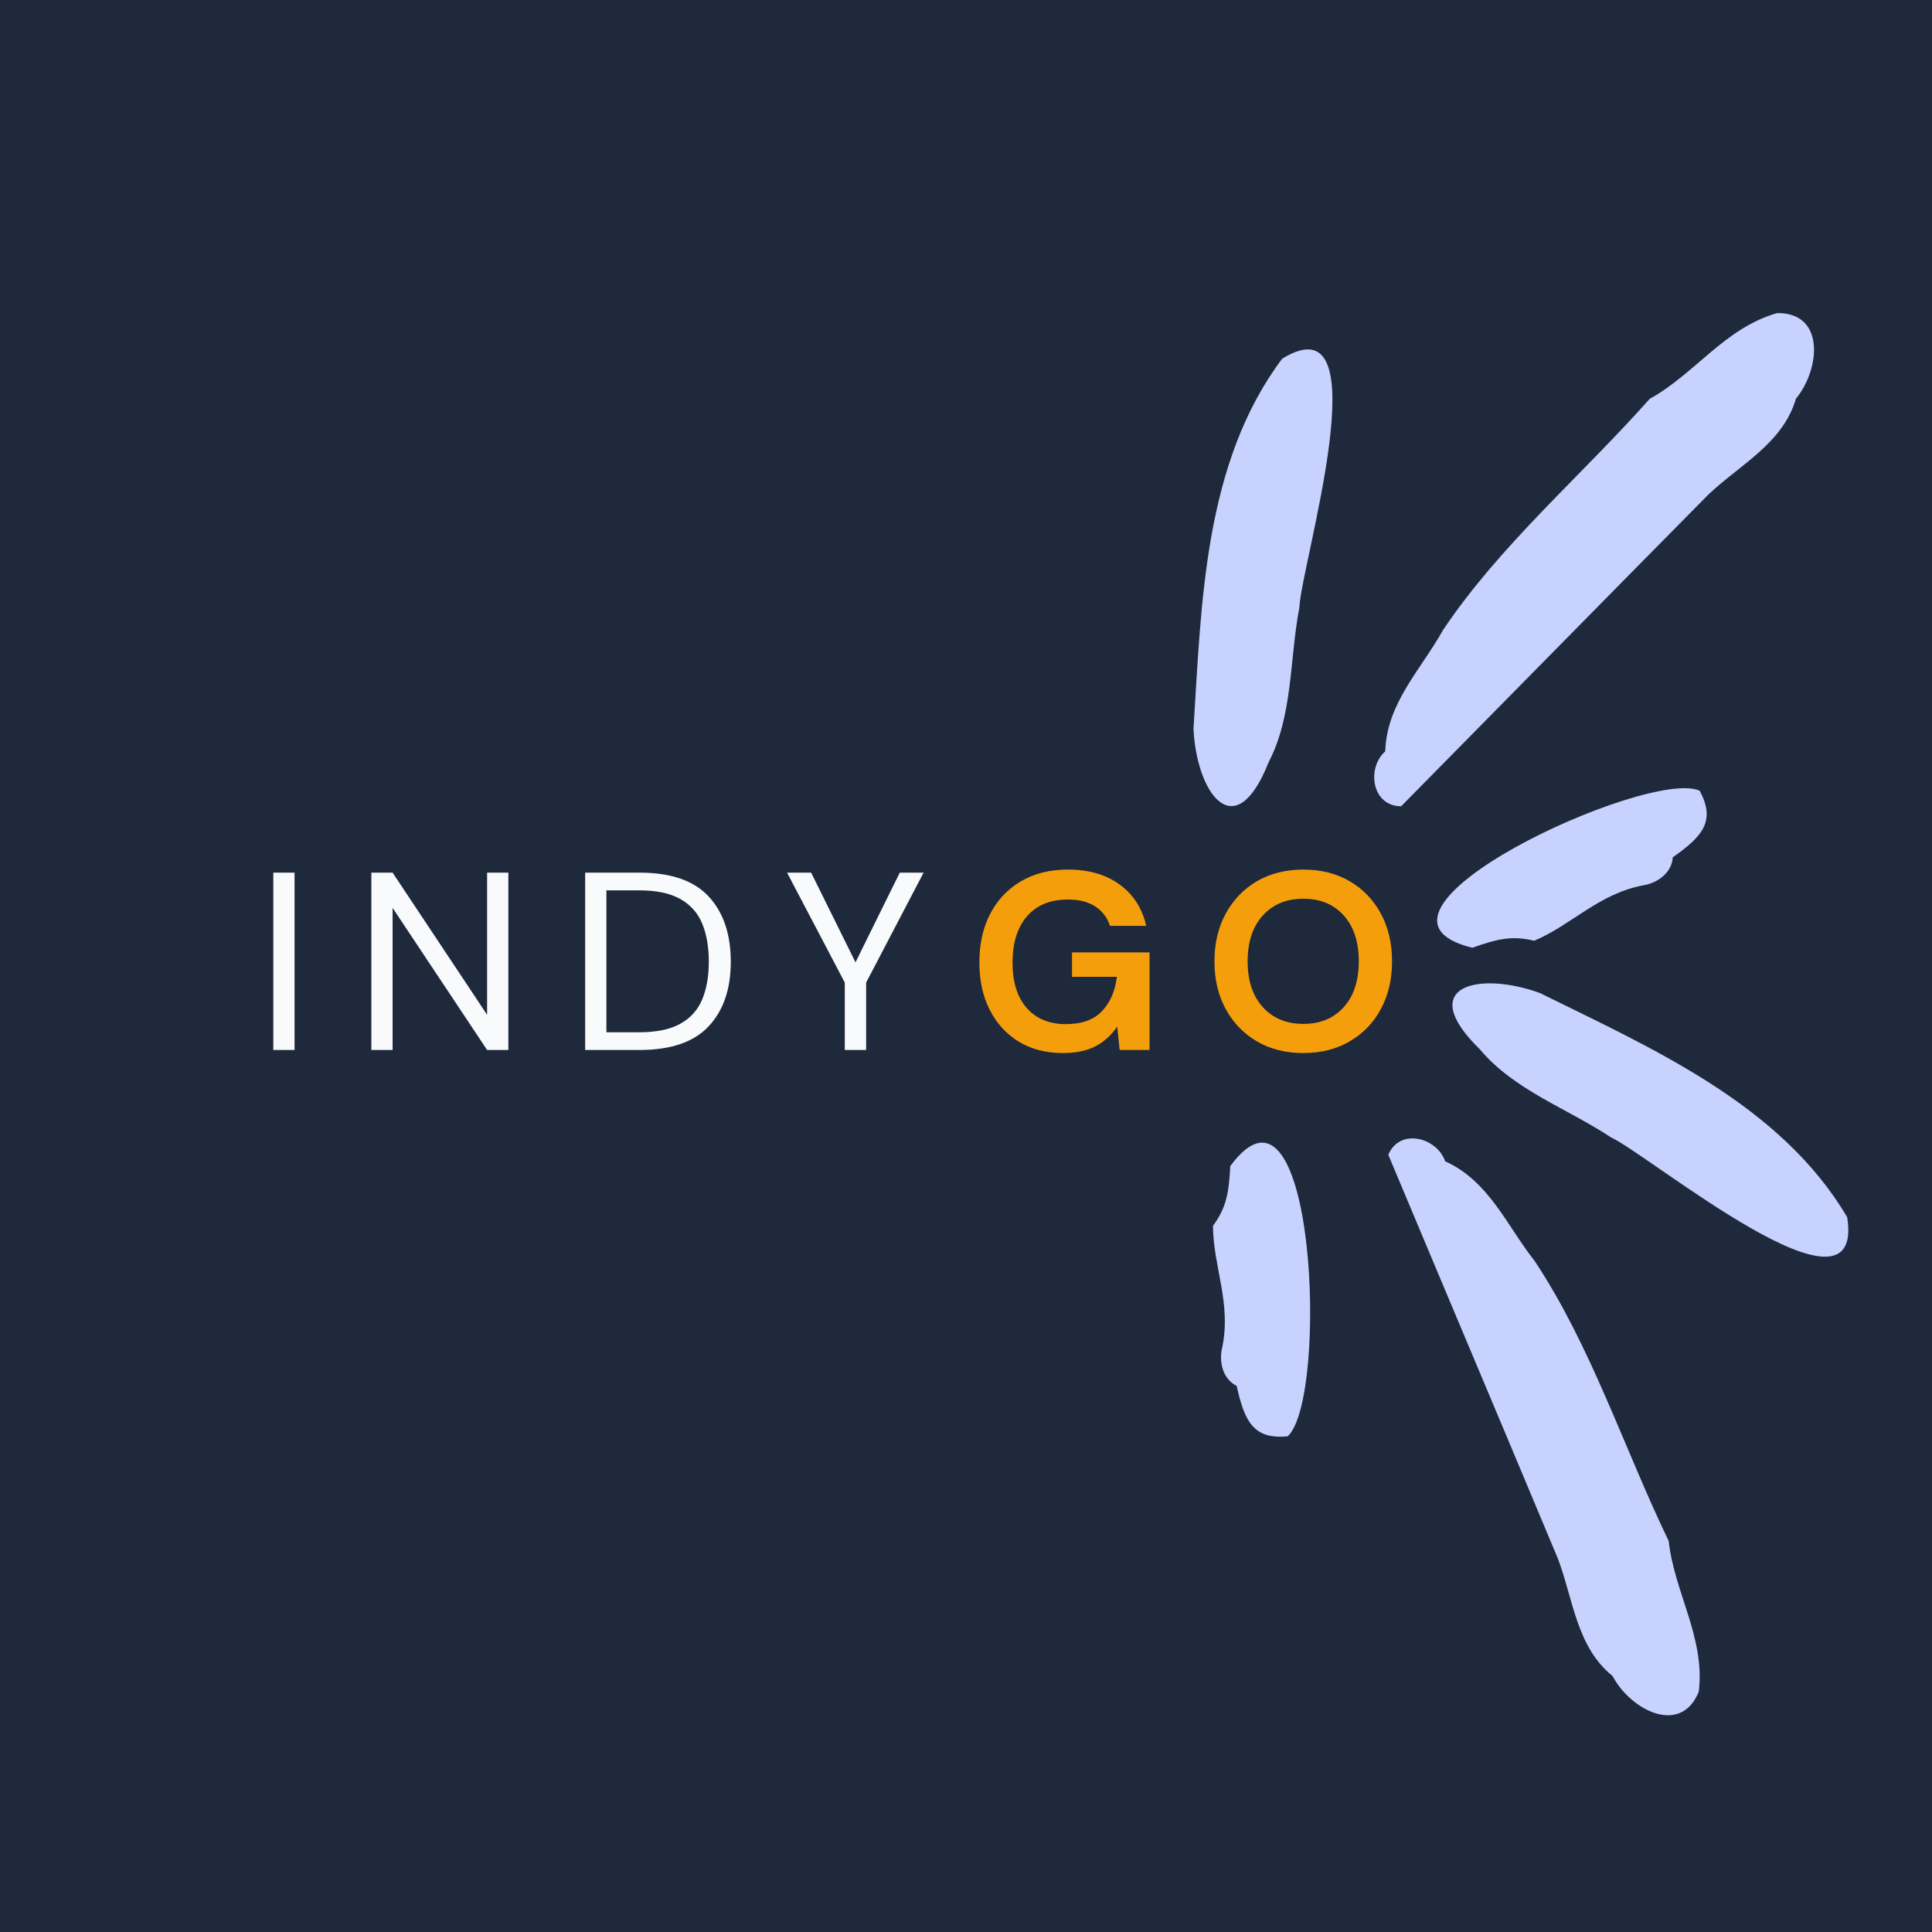
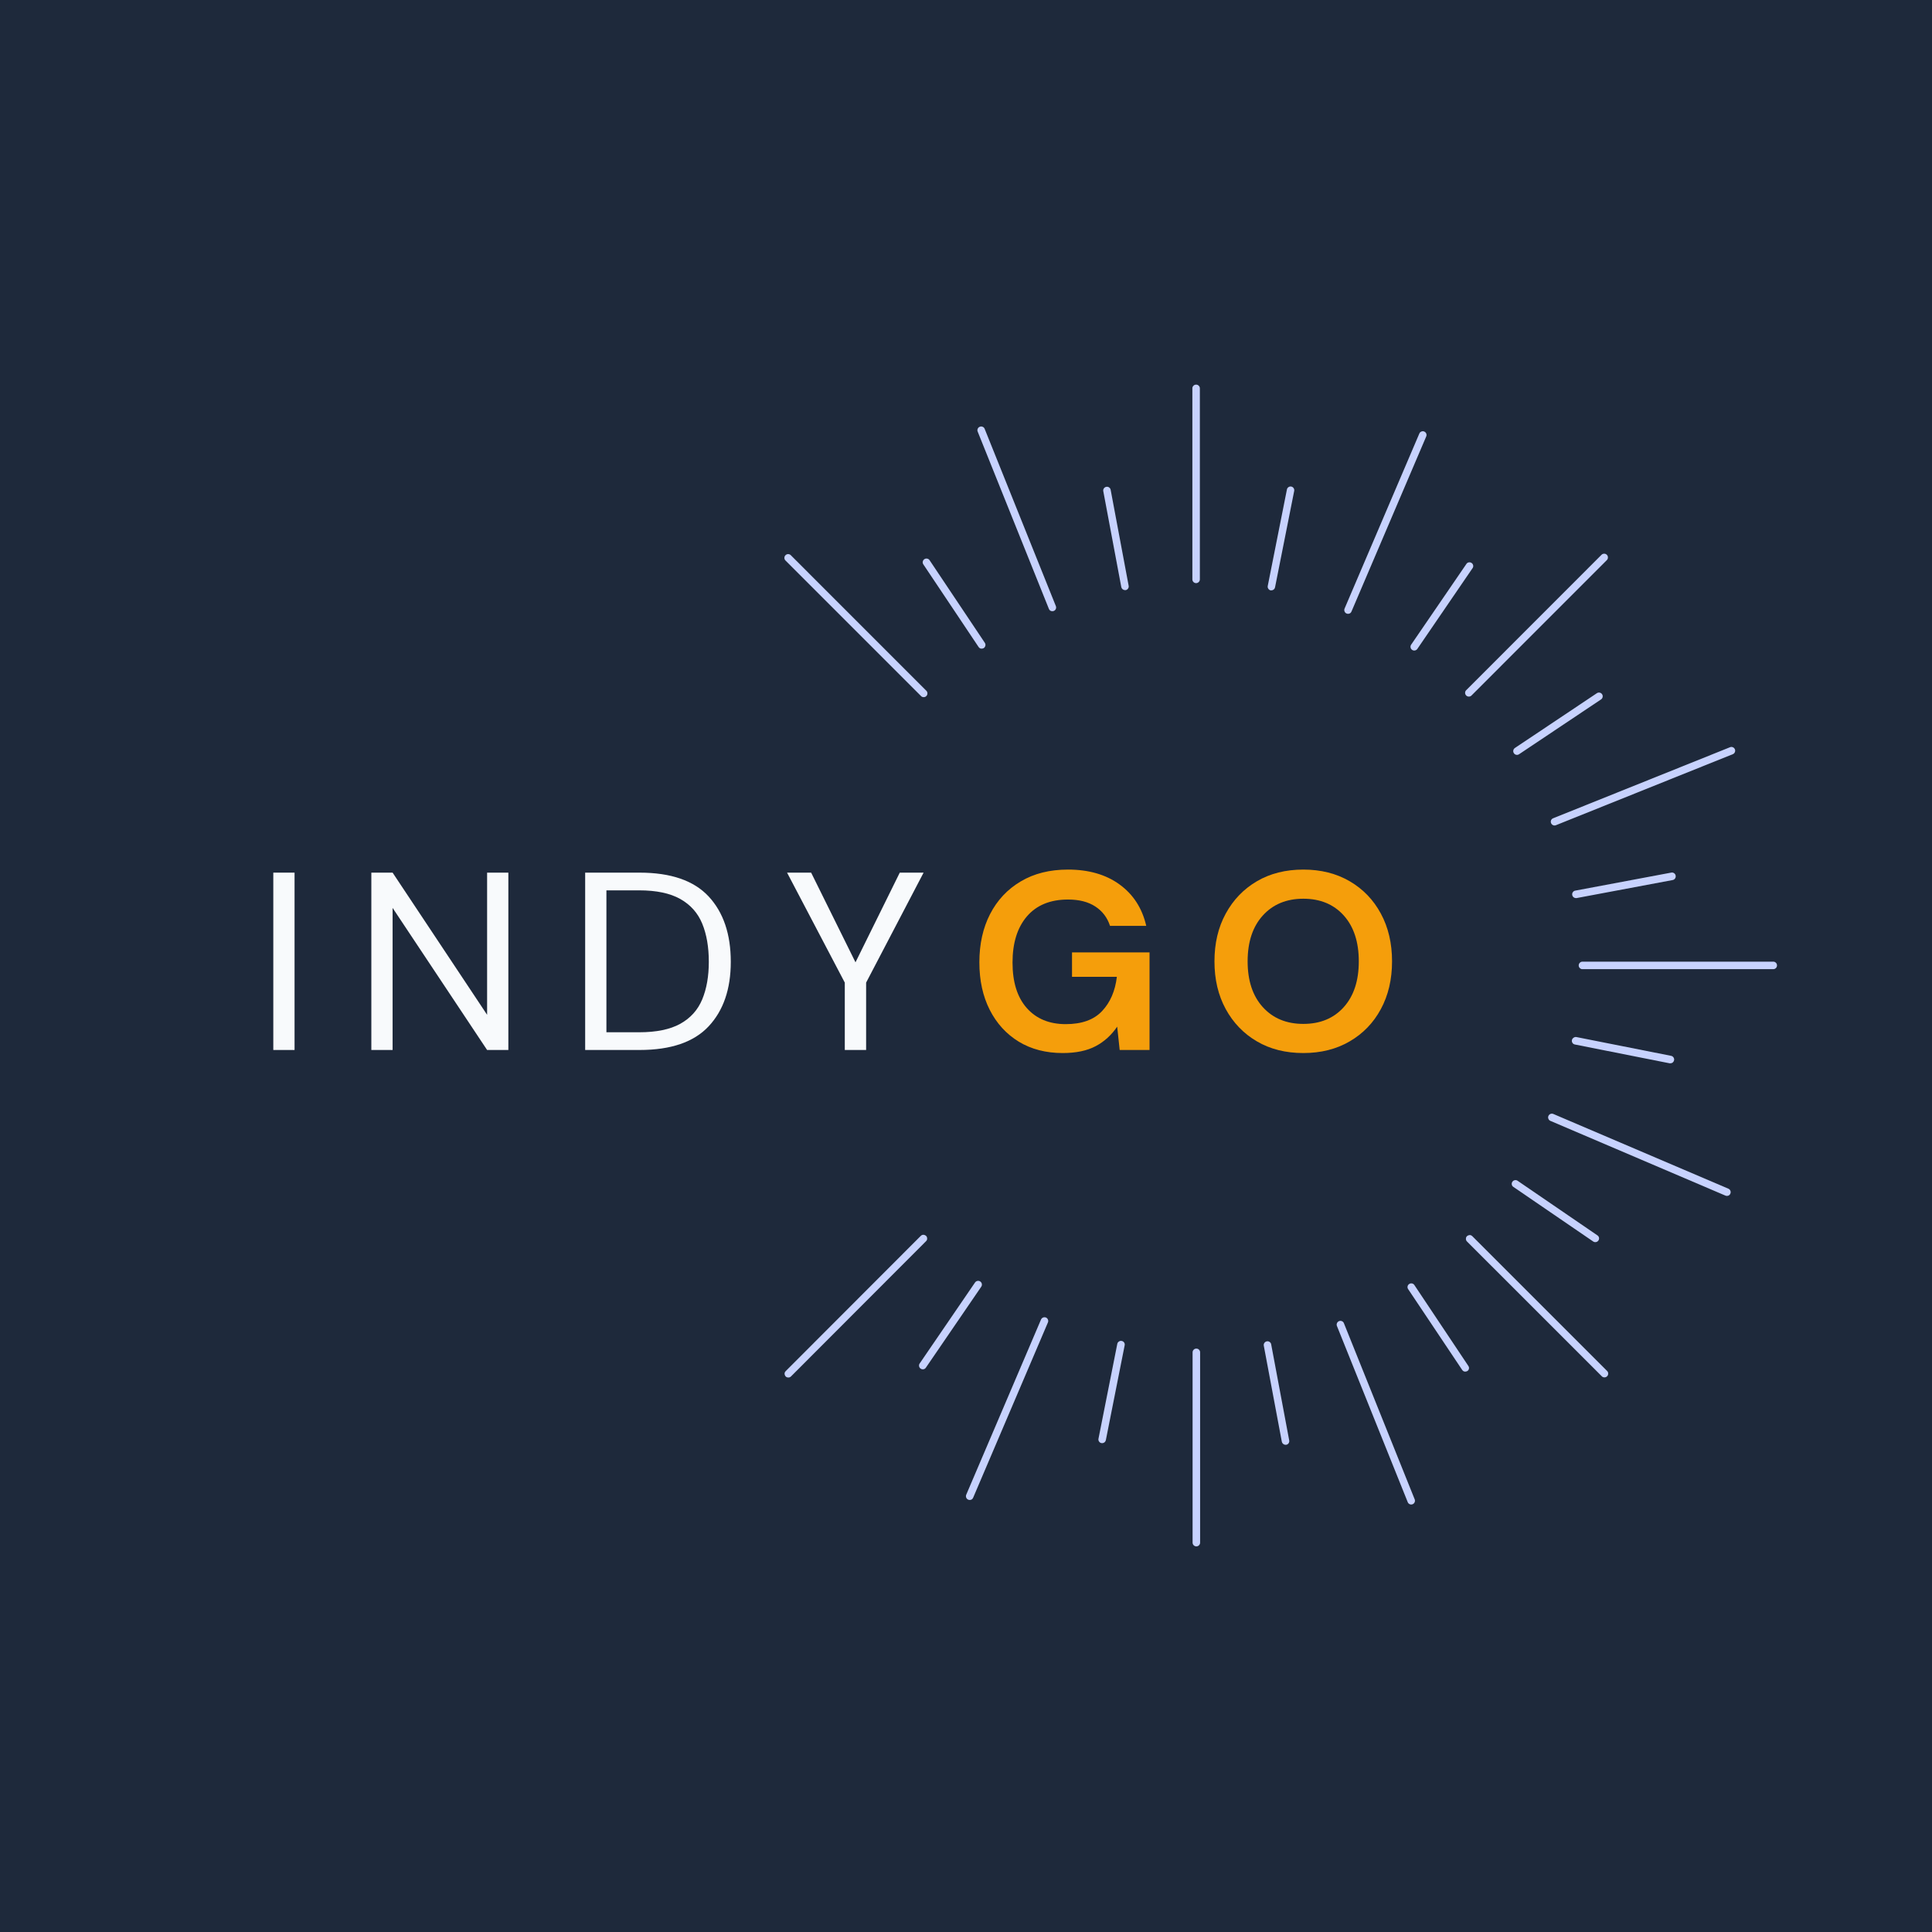
<svg xmlns="http://www.w3.org/2000/svg" width="500" zoomAndPan="magnify" viewBox="0 0 375 375" height="500" preserveAspectRatio="xMidYMid meet" version="1.0">
  <defs>
    <g />
-     <clipPath id="c6bc5e9b05">
-       <path d="M 288.578 180.371 L 349 180.371 L 349 200.605 L 288.578 200.605 Z M 288.578 180.371 " clip-rule="nonzero" />
+     <clipPath id="3ac878658d">
+       <path d="M 231 261 L 233 261 L 233 300.258 L 231 300.258 Z M 231 261 " clip-rule="nonzero" />
    </clipPath>
-     <clipPath id="93d40cb945">
-       <path d="M 266 60 L 353 60 L 353 157 L 266 157 Z M 266 60 " clip-rule="nonzero" />
+     <clipPath id="e0bae20af6">
+       <path d="M 231 74.508 L 233 74.508 L 233 114 L 231 114 Z M 231 74.508 " clip-rule="nonzero" />
    </clipPath>
-     <clipPath id="a35132e297">
-       <path d="M 239.52 45.426 L 354.762 60.711 L 337.5 190.824 L 222.262 175.535 Z M 239.52 45.426 " clip-rule="nonzero" />
+     <clipPath id="84aed8deab">
+       <path d="M 306 186 L 344.941 186 L 344.941 189 L 306 189 Z M 306 186 " clip-rule="nonzero" />
    </clipPath>
-     <clipPath id="8251bbf2e5">
-       <path d="M 239.52 45.426 L 354.762 60.711 L 337.5 190.824 L 222.262 175.535 Z M 239.52 45.426 " clip-rule="nonzero" />
+     <clipPath id="ae5dbdb469">
+       <path d="M 152.191 239 L 180 239 L 180 268 L 152.191 268 Z M 152.191 239 " clip-rule="nonzero" />
    </clipPath>
-     <clipPath id="d2058e13e2">
-       <path d="M 231 67 L 259 67 L 259 157 L 231 157 Z M 231 67 " clip-rule="nonzero" />
-     </clipPath>
-     <clipPath id="a28484fbbd">
-       <path d="M 239.52 45.426 L 354.762 60.711 L 337.5 190.824 L 222.262 175.535 Z M 239.52 45.426 " clip-rule="nonzero" />
-     </clipPath>
-     <clipPath id="7441603824">
-       <path d="M 239.52 45.426 L 354.762 60.711 L 337.5 190.824 L 222.262 175.535 Z M 239.52 45.426 " clip-rule="nonzero" />
-     </clipPath>
-     <clipPath id="09b2470658">
-       <path d="M 278 152 L 332 152 L 332 184 L 278 184 Z M 278 152 " clip-rule="nonzero" />
-     </clipPath>
-     <clipPath id="23c2dc4e7a">
-       <path d="M 239.52 45.426 L 354.762 60.711 L 337.5 190.824 L 222.262 175.535 Z M 239.52 45.426 " clip-rule="nonzero" />
-     </clipPath>
-     <clipPath id="549c3fc9ae">
-       <path d="M 239.52 45.426 L 354.762 60.711 L 337.5 190.824 L 222.262 175.535 Z M 239.52 45.426 " clip-rule="nonzero" />
-     </clipPath>
-     <clipPath id="6cd4b51440">
-       <path d="M 269 220 L 330 220 L 330 333 L 269 333 Z M 269 220 " clip-rule="nonzero" />
-     </clipPath>
-     <clipPath id="2f5fa81f39">
-       <path d="M 384.469 236.945 L 326.008 337.426 L 212.562 271.422 L 271.023 170.941 Z M 384.469 236.945 " clip-rule="nonzero" />
-     </clipPath>
-     <clipPath id="5179ff53e0">
-       <path d="M 384.469 236.945 L 326.008 337.426 L 212.562 271.422 L 271.023 170.941 Z M 384.469 236.945 " clip-rule="nonzero" />
-     </clipPath>
-     <clipPath id="985cb8bfdc">
-       <path d="M 281 190 L 359 190 L 359 244 L 281 244 Z M 281 190 " clip-rule="nonzero" />
-     </clipPath>
-     <clipPath id="1c48f22f2e">
-       <path d="M 384.469 236.945 L 326.008 337.426 L 212.562 271.422 L 271.023 170.941 Z M 384.469 236.945 " clip-rule="nonzero" />
-     </clipPath>
-     <clipPath id="4a71a4242c">
-       <path d="M 384.469 236.945 L 326.008 337.426 L 212.562 271.422 L 271.023 170.941 Z M 384.469 236.945 " clip-rule="nonzero" />
-     </clipPath>
-     <clipPath id="82a683c3ae">
-       <path d="M 235 221 L 255 221 L 255 279 L 235 279 Z M 235 221 " clip-rule="nonzero" />
-     </clipPath>
-     <clipPath id="14a297783b">
-       <path d="M 384.469 236.945 L 326.008 337.426 L 212.562 271.422 L 271.023 170.941 Z M 384.469 236.945 " clip-rule="nonzero" />
-     </clipPath>
-     <clipPath id="ce5e2c5e17">
-       <path d="M 384.469 236.945 L 326.008 337.426 L 212.562 271.422 L 271.023 170.941 Z M 384.469 236.945 " clip-rule="nonzero" />
+     <clipPath id="6b394309da">
+       <path d="M 152.191 107 L 181 107 L 181 136 L 152.191 136 Z M 152.191 107 " clip-rule="nonzero" />
    </clipPath>
  </defs>
  <rect x="-37.5" width="450" fill="#ffffff" y="-37.5" height="450" fill-opacity="1" />
  <rect x="-37.5" width="450" fill="#ffffff" y="-37.5" height="450" fill-opacity="1" />
  <rect x="-37.5" width="450" fill="#1e293b" y="-37.5" height="450" fill-opacity="1" />
  <g fill="#f8fafc" fill-opacity="1">
    <g transform="translate(49.40662, 203.8005)">
      <g>
        <path d="M 3.641 0 L 3.641 -34.422 L 7.766 -34.422 L 7.766 0 Z M 3.641 0 " />
      </g>
    </g>
  </g>
  <g fill="#f8fafc" fill-opacity="1">
    <g transform="translate(68.43711, 203.8005)">
      <g>
        <path d="M 3.641 0 L 3.641 -34.422 L 7.766 -34.422 L 26.109 -6.828 L 26.109 -34.422 L 30.234 -34.422 L 30.234 0 L 26.109 0 L 7.766 -27.578 L 7.766 0 Z M 3.641 0 " />
      </g>
    </g>
  </g>
  <g fill="#f8fafc" fill-opacity="1">
    <g transform="translate(109.9391, 203.8005)">
      <g>
        <path d="M 3.641 0 L 3.641 -34.422 L 14.203 -34.422 C 20.273 -34.422 24.742 -32.879 27.609 -29.797 C 30.473 -26.711 31.906 -22.484 31.906 -17.109 C 31.906 -11.828 30.473 -7.656 27.609 -4.594 C 24.742 -1.531 20.273 0 14.203 0 Z M 7.766 -3.438 L 14.109 -3.438 C 17.453 -3.438 20.113 -3.984 22.094 -5.078 C 24.082 -6.18 25.504 -7.758 26.359 -9.812 C 27.211 -11.863 27.641 -14.297 27.641 -17.109 C 27.641 -19.992 27.211 -22.469 26.359 -24.531 C 25.504 -26.602 24.082 -28.195 22.094 -29.312 C 20.113 -30.426 17.453 -30.984 14.109 -30.984 L 7.766 -30.984 Z M 7.766 -3.438 " />
      </g>
    </g>
  </g>
  <g fill="#f8fafc" fill-opacity="1">
    <g transform="translate(151.7854, 203.8005)">
      <g>
        <path d="M 12.188 0 L 12.188 -13.078 L 0.984 -34.422 L 5.656 -34.422 L 14.266 -17.016 L 22.859 -34.422 L 27.484 -34.422 L 16.328 -13.078 L 16.328 0 Z M 12.188 0 " />
      </g>
    </g>
  </g>
  <g fill="#f59e0b" fill-opacity="1">
    <g transform="translate(187.8754, 203.8005)">
      <g>
        <path d="M 18.391 0.594 C 15.141 0.594 12.301 -0.141 9.875 -1.609 C 7.457 -3.086 5.578 -5.145 4.234 -7.781 C 2.891 -10.426 2.219 -13.504 2.219 -17.016 C 2.219 -20.555 2.91 -23.676 4.297 -26.375 C 5.691 -29.082 7.676 -31.195 10.25 -32.719 C 12.82 -34.25 15.879 -35.016 19.422 -35.016 C 23.453 -35.016 26.797 -34.047 29.453 -32.109 C 32.109 -30.172 33.828 -27.5 34.609 -24.094 L 27.578 -24.094 C 27.055 -25.695 26.109 -26.945 24.734 -27.844 C 23.359 -28.75 21.586 -29.203 19.422 -29.203 C 15.984 -29.203 13.328 -28.113 11.453 -25.938 C 9.586 -23.758 8.656 -20.77 8.656 -16.969 C 8.656 -13.164 9.578 -10.223 11.422 -8.141 C 13.273 -6.055 15.797 -5.016 18.984 -5.016 C 22.098 -5.016 24.445 -5.859 26.031 -7.547 C 27.625 -9.234 28.582 -11.453 28.906 -14.203 L 20.203 -14.203 L 20.203 -18.938 L 35.25 -18.938 L 35.25 0 L 29.453 0 L 28.969 -4.531 C 27.852 -2.883 26.457 -1.617 24.781 -0.734 C 23.113 0.148 20.984 0.594 18.391 0.594 Z M 18.391 0.594 " />
      </g>
    </g>
  </g>
  <g fill="#f59e0b" fill-opacity="1">
    <g transform="translate(233.5078, 203.8005)">
      <g>
        <path d="M 19.469 0.594 C 16.031 0.594 13.023 -0.16 10.453 -1.672 C 7.879 -3.18 5.863 -5.27 4.406 -7.938 C 2.945 -10.613 2.219 -13.703 2.219 -17.203 C 2.219 -20.711 2.945 -23.801 4.406 -26.469 C 5.863 -29.145 7.879 -31.238 10.453 -32.75 C 13.023 -34.258 16.031 -35.016 19.469 -35.016 C 22.883 -35.016 25.883 -34.258 28.469 -32.75 C 31.062 -31.238 33.078 -29.145 34.516 -26.469 C 35.961 -23.801 36.688 -20.711 36.688 -17.203 C 36.688 -13.703 35.961 -10.613 34.516 -7.938 C 33.078 -5.27 31.062 -3.18 28.469 -1.672 C 25.883 -0.16 22.883 0.594 19.469 0.594 Z M 19.469 -5.062 C 22.75 -5.062 25.363 -6.145 27.312 -8.312 C 29.258 -10.477 30.234 -13.441 30.234 -17.203 C 30.234 -20.973 29.258 -23.941 27.312 -26.109 C 25.363 -28.273 22.75 -29.359 19.469 -29.359 C 16.195 -29.359 13.578 -28.273 11.609 -26.109 C 9.641 -23.941 8.656 -20.973 8.656 -17.203 C 8.656 -13.441 9.641 -10.477 11.609 -8.312 C 13.578 -6.145 16.195 -5.062 19.469 -5.062 Z M 19.469 -5.062 " />
      </g>
    </g>
  </g>
-   <g clip-path="url(#c6bc5e9b05)">
-     <path fill="#1e293b" d="M 288.578 180.371 L 348.344 180.371 L 348.344 201.465 L 288.578 201.465 Z M 288.578 180.371 " fill-opacity="1" fill-rule="nonzero" />
+   <g clip-path="url(#3ac878658d)">
+     <path fill="#c7d2fe" d="M 232.211 261.762 C 232.008 261.762 231.836 261.832 231.695 261.973 C 231.551 262.117 231.48 262.289 231.48 262.488 L 231.48 299.422 C 231.484 299.625 231.555 299.793 231.695 299.938 C 231.84 300.078 232.012 300.152 232.211 300.152 C 232.414 300.152 232.582 300.078 232.727 299.938 C 232.867 299.793 232.941 299.625 232.941 299.422 L 232.941 262.488 C 232.941 262.289 232.871 262.117 232.727 261.973 C 232.586 261.832 232.414 261.762 232.211 261.762 Z M 232.211 261.762 " fill-opacity="1" fill-rule="nonzero" />
  </g>
-   <g clip-path="url(#93d40cb945)">
-     <g clip-path="url(#a35132e297)">
-       <g clip-path="url(#8251bbf2e5)">
-         <path fill="#c7d2fe" d="M 271.961 156.496 C 266.309 156.504 265.172 149.168 268.879 145.824 C 269.168 136.441 275.793 130.012 280.074 122.316 C 291.094 105.852 306.977 92.305 320.215 77.41 C 329.016 72.551 334.773 63.652 344.945 60.77 C 354.352 60.66 353.277 71.734 348.59 77.383 C 346.094 85.996 337.781 90.164 331.688 95.902 C 311.789 116.023 291.863 136.336 271.961 156.496 Z M 271.961 156.496 " fill-opacity="1" fill-rule="nonzero" />
-       </g>
-     </g>
+   <g clip-path="url(#e0bae20af6)">
+     <path fill="#c7d2fe" d="M 232.16 113.184 C 232.363 113.18 232.535 113.109 232.676 112.969 C 232.82 112.824 232.891 112.652 232.891 112.453 L 232.891 75.445 C 232.906 75.23 232.844 75.047 232.699 74.891 C 232.555 74.734 232.375 74.656 232.164 74.656 C 231.949 74.656 231.773 74.734 231.629 74.891 C 231.484 75.047 231.418 75.23 231.438 75.445 L 231.438 112.453 C 231.438 112.652 231.508 112.824 231.648 112.969 C 231.789 113.109 231.961 113.18 232.16 113.184 Z M 232.16 113.184 " fill-opacity="1" fill-rule="nonzero" />
  </g>
-   <g clip-path="url(#d2058e13e2)">
-     <g clip-path="url(#a28484fbbd)">
-       <g clip-path="url(#7441603824)">
-         <path fill="#c7d2fe" d="M 248.863 69.625 C 268.496 57.535 252.488 109.793 252.211 117.898 C 250.281 127.945 250.988 138.82 246.23 147.973 C 239.66 164.508 232.234 153.898 231.656 141.445 C 233.211 117.137 233.633 89.961 248.863 69.625 Z M 248.863 69.625 " fill-opacity="1" fill-rule="nonzero" />
-       </g>
-     </g>
+   <g clip-path="url(#84aed8deab)">
+     <path fill="#c7d2fe" d="M 344.18 186.66 L 307.211 186.66 C 307 186.645 306.816 186.707 306.66 186.852 C 306.504 186.996 306.426 187.176 306.426 187.387 C 306.426 187.602 306.504 187.777 306.66 187.922 C 306.816 188.066 307 188.133 307.211 188.113 L 344.184 188.113 C 344.387 188.113 344.559 188.043 344.703 187.902 C 344.844 187.758 344.914 187.586 344.914 187.387 C 344.914 187.184 344.844 187.012 344.703 186.871 C 344.559 186.727 344.387 186.656 344.184 186.656 Z M 344.18 186.66 " fill-opacity="1" fill-rule="nonzero" />
  </g>
-   <g clip-path="url(#09b2470658)">
-     <g clip-path="url(#23c2dc4e7a)">
-       <g clip-path="url(#549c3fc9ae)">
-         <path fill="#c7d2fe" d="M 329.898 153.48 C 333.164 159.465 330.258 162.473 324.684 166.402 C 324.527 169.379 321.715 171.398 318.988 171.836 C 310.258 173.473 305.121 179.5 297.785 182.602 C 293.508 181.555 290.672 182.215 285.785 183.961 C 258.73 177.34 320.039 148.938 329.898 153.48 Z M 329.898 153.48 " fill-opacity="1" fill-rule="nonzero" />
-       </g>
-     </g>
+   <g clip-path="url(#ae5dbdb469)">
+     <path fill="#c7d2fe" d="M 179.961 240.402 C 179.961 240.078 179.809 239.855 179.512 239.734 C 179.215 239.609 178.949 239.66 178.719 239.887 L 152.504 266.133 C 152.277 266.363 152.223 266.625 152.348 266.926 C 152.469 267.223 152.695 267.375 153.016 267.375 C 153.219 267.375 153.387 267.305 153.531 267.164 L 179.75 240.91 C 179.895 240.77 179.965 240.602 179.961 240.402 Z M 179.961 240.402 " fill-opacity="1" fill-rule="nonzero" />
  </g>
-   <g clip-path="url(#6cd4b51440)">
-     <g clip-path="url(#2f5fa81f39)">
-       <g clip-path="url(#5179ff53e0)">
-         <path fill="#c7d2fe" d="M 269.469 224.141 C 271.637 218.922 278.848 220.695 280.504 225.402 C 289.055 229.281 292.438 237.867 297.895 244.785 C 308.852 261.293 315.238 281.164 323.891 299.113 C 324.992 309.109 330.988 317.848 329.734 328.344 C 326.219 337.066 316.406 331.816 313 325.316 C 306.008 319.695 305.363 310.422 302.41 302.586 C 291.496 276.48 280.414 250.27 269.469 224.141 Z M 269.469 224.141 " fill-opacity="1" fill-rule="nonzero" />
-       </g>
-     </g>
+   <path fill="#c7d2fe" d="M 284.59 134.996 C 284.73 135.137 284.902 135.207 285.105 135.207 C 285.305 135.207 285.477 135.137 285.617 134.996 L 311.871 108.73 C 312.02 108.59 312.098 108.418 312.098 108.211 C 312.102 108.008 312.031 107.832 311.887 107.684 C 311.738 107.539 311.562 107.469 311.359 107.473 C 311.152 107.477 310.98 107.551 310.84 107.699 L 284.59 133.965 C 284.449 134.105 284.375 134.277 284.375 134.48 C 284.375 134.68 284.449 134.852 284.59 134.996 Z M 284.59 134.996 " fill-opacity="1" fill-rule="nonzero" />
+   <g clip-path="url(#6b394309da)">
+     <path fill="#c7d2fe" d="M 178.734 135.066 C 178.871 135.227 179.047 135.312 179.258 135.316 C 179.473 135.324 179.652 135.254 179.801 135.105 C 179.949 134.953 180.02 134.773 180.012 134.562 C 180.004 134.348 179.922 134.176 179.762 134.035 L 153.48 107.75 C 153.336 107.617 153.168 107.551 152.969 107.551 C 152.773 107.555 152.605 107.625 152.465 107.766 C 152.324 107.906 152.254 108.074 152.25 108.27 C 152.246 108.469 152.312 108.637 152.449 108.781 Z M 178.734 135.066 " fill-opacity="1" fill-rule="nonzero" />
  </g>
-   <g clip-path="url(#985cb8bfdc)">
-     <g clip-path="url(#1c48f22f2e)">
-       <g clip-path="url(#4a71a4242c)">
-         <path fill="#c7d2fe" d="M 358.539 236.258 C 362.145 259.027 320.07 224.145 312.691 220.766 C 304.164 215.117 293.855 211.586 287.238 203.672 C 274.504 191.246 287.152 188.473 298.871 192.734 C 320.711 203.523 345.629 214.371 358.539 236.258 Z M 358.539 236.258 " fill-opacity="1" fill-rule="nonzero" />
-       </g>
-     </g>
-   </g>
-   <g clip-path="url(#82a683c3ae)">
-     <g clip-path="url(#14a297783b)">
-       <g clip-path="url(#ce5e2c5e17)">
-         <path fill="#c7d2fe" d="M 249.953 278.777 C 243.176 279.488 241.516 275.648 240.035 268.992 C 237.348 267.703 236.566 264.324 237.211 261.645 C 239.062 252.953 235.477 245.895 235.438 237.93 C 238.051 234.383 238.527 231.516 238.797 226.332 C 255.324 203.906 257.941 271.422 249.953 278.777 Z M 249.953 278.777 " fill-opacity="1" fill-rule="nonzero" />
-       </g>
-     </g>
-   </g>
+   <path fill="#c7d2fe" d="M 285.773 239.941 C 285.543 239.715 285.281 239.664 284.98 239.789 C 284.68 239.91 284.531 240.137 284.531 240.461 C 284.531 240.66 284.602 240.832 284.742 240.973 L 310.871 267.098 C 311.008 267.258 311.184 267.34 311.395 267.348 C 311.609 267.355 311.789 267.285 311.938 267.133 C 312.086 266.984 312.156 266.801 312.148 266.59 C 312.141 266.379 312.059 266.203 311.898 266.066 Z M 285.773 239.941 " fill-opacity="1" fill-rule="nonzero" />
+   <path fill="#c7d2fe" d="M 301.062 159.207 C 301.016 159.32 301 159.438 301.008 159.559 C 301.02 159.684 301.059 159.793 301.129 159.895 C 301.195 160 301.281 160.078 301.391 160.137 C 301.496 160.195 301.613 160.227 301.734 160.227 C 301.828 160.227 301.918 160.207 302.004 160.172 L 336.383 146.367 C 336.555 146.285 336.676 146.152 336.742 145.973 C 336.812 145.797 336.812 145.617 336.742 145.441 C 336.668 145.266 336.547 145.133 336.375 145.051 C 336.203 144.973 336.023 144.957 335.844 145.016 L 301.465 158.824 C 301.277 158.898 301.145 159.027 301.062 159.207 Z M 301.062 159.207 " fill-opacity="1" fill-rule="nonzero" />
+   <path fill="#c7d2fe" d="M 191.121 83.238 C 191.047 83.051 190.918 82.918 190.73 82.84 C 190.547 82.762 190.359 82.758 190.176 82.836 C 189.988 82.906 189.852 83.035 189.773 83.223 C 189.695 83.406 189.691 83.594 189.77 83.781 L 203.59 118.184 C 203.715 118.484 203.938 118.633 204.266 118.633 C 204.359 118.633 204.449 118.613 204.539 118.582 C 204.727 118.508 204.859 118.375 204.938 118.191 C 205.012 118.004 205.012 117.82 204.938 117.633 Z M 191.121 83.238 " fill-opacity="1" fill-rule="nonzero" />
+   <path fill="#c7d2fe" d="M 260.836 256.797 C 260.754 256.621 260.625 256.5 260.445 256.43 C 260.266 256.355 260.082 256.359 259.906 256.43 C 259.727 256.504 259.594 256.629 259.516 256.805 C 259.434 256.98 259.426 257.16 259.484 257.34 L 273.258 291.613 C 273.34 291.785 273.473 291.902 273.648 291.973 C 273.828 292.043 274.008 292.039 274.184 291.969 C 274.359 291.898 274.492 291.777 274.57 291.605 C 274.652 291.43 274.664 291.254 274.609 291.07 Z M 260.836 256.797 " fill-opacity="1" fill-rule="nonzero" />
+   <path fill="#c7d2fe" d="M 335.473 230.723 L 301.5 216.219 C 301.316 216.141 301.129 216.141 300.941 216.215 C 300.758 216.293 300.625 216.422 300.547 216.605 C 300.465 216.793 300.465 216.977 300.547 217.16 C 300.617 217.348 300.746 217.484 300.934 217.562 L 334.906 232.066 C 335 232.102 335.094 232.121 335.195 232.125 C 335.52 232.121 335.742 231.973 335.867 231.672 C 335.941 231.488 335.941 231.305 335.867 231.121 C 335.789 230.934 335.66 230.801 335.473 230.723 Z M 335.473 230.723 " fill-opacity="1" fill-rule="nonzero" />
+   <path fill="#c7d2fe" d="M 261.363 119.082 C 261.457 119.121 261.555 119.141 261.652 119.141 C 261.977 119.141 262.199 118.988 262.324 118.691 L 276.828 84.719 C 276.906 84.531 276.91 84.348 276.836 84.16 C 276.758 83.973 276.629 83.84 276.445 83.762 C 276.258 83.684 276.074 83.684 275.887 83.762 C 275.699 83.836 275.566 83.969 275.492 84.152 L 260.98 118.125 C 260.902 118.309 260.902 118.496 260.977 118.68 C 261.051 118.867 261.18 119.004 261.363 119.082 Z M 261.363 119.082 " fill-opacity="1" fill-rule="nonzero" />
+   <path fill="#c7d2fe" d="M 203.023 255.734 C 202.836 255.656 202.648 255.656 202.465 255.73 C 202.277 255.805 202.145 255.934 202.062 256.117 L 187.543 290.129 C 187.469 290.316 187.469 290.504 187.543 290.688 C 187.621 290.875 187.75 291.008 187.938 291.086 C 188.027 291.125 188.121 291.145 188.219 291.145 C 188.543 291.141 188.766 290.992 188.891 290.695 L 203.406 256.676 C 203.477 256.492 203.477 256.309 203.402 256.125 C 203.328 255.945 203.203 255.812 203.023 255.734 Z M 203.023 255.734 " fill-opacity="1" fill-rule="nonzero" />
+   <path fill="#c7d2fe" d="M 217.723 260.277 C 217.531 260.238 217.348 260.273 217.184 260.387 C 217.016 260.492 216.91 260.641 216.867 260.836 L 213.215 279.25 C 213.172 279.449 213.211 279.629 213.324 279.797 C 213.469 280.012 213.668 280.117 213.926 280.117 C 214.102 280.117 214.254 280.062 214.391 279.953 C 214.523 279.844 214.609 279.703 214.645 279.531 L 218.297 261.121 C 218.336 260.922 218.301 260.742 218.188 260.574 C 218.074 260.414 217.918 260.316 217.723 260.277 Z M 217.723 260.277 " fill-opacity="1" fill-rule="nonzero" />
+   <path fill="#c7d2fe" d="M 250.645 94.441 C 250.445 94.402 250.266 94.438 250.098 94.551 C 249.93 94.664 249.828 94.816 249.789 95.012 L 246.07 113.73 C 246.031 113.93 246.066 114.109 246.18 114.277 C 246.289 114.441 246.438 114.547 246.629 114.586 C 246.68 114.594 246.727 114.594 246.773 114.586 C 246.949 114.586 247.102 114.531 247.234 114.422 C 247.367 114.312 247.453 114.172 247.484 114.004 L 251.203 95.285 C 251.238 95.09 251.199 94.914 251.094 94.75 C 250.984 94.586 250.836 94.484 250.645 94.441 Z M 250.645 94.441 " fill-opacity="1" fill-rule="nonzero" />
+   <path fill="#c7d2fe" d="M 305.422 201.43 C 305.258 201.539 305.152 201.688 305.109 201.879 C 305.07 202.074 305.105 202.258 305.215 202.426 C 305.324 202.59 305.473 202.691 305.668 202.734 L 324.082 206.387 C 324.129 206.395 324.18 206.395 324.227 206.387 C 324.398 206.387 324.555 206.332 324.688 206.219 C 324.82 206.109 324.902 205.969 324.938 205.797 C 324.977 205.602 324.941 205.418 324.828 205.254 C 324.723 205.09 324.57 204.984 324.379 204.941 L 305.969 201.289 C 305.766 201.258 305.586 201.305 305.422 201.43 Z M 305.422 201.43 " fill-opacity="1" fill-rule="nonzero" />
+   <path fill="#c7d2fe" d="M 310.961 134.746 C 310.848 134.582 310.695 134.477 310.496 134.438 C 310.301 134.398 310.117 134.438 309.949 134.551 L 294.039 145.184 C 293.875 145.297 293.773 145.453 293.734 145.648 C 293.695 145.848 293.73 146.027 293.844 146.195 C 293.953 146.363 294.109 146.469 294.305 146.508 C 294.504 146.547 294.684 146.508 294.852 146.395 L 310.762 135.758 C 310.93 135.645 311.031 135.492 311.07 135.293 C 311.109 135.098 311.074 134.914 310.961 134.746 Z M 310.961 134.746 " fill-opacity="1" fill-rule="nonzero" />
+   <path fill="#c7d2fe" d="M 189.941 125.578 C 190.121 125.844 190.371 125.949 190.688 125.887 C 191.004 125.824 191.195 125.633 191.262 125.316 C 191.301 125.117 191.266 124.934 191.152 124.766 L 180.414 108.711 C 180.297 108.555 180.145 108.457 179.953 108.426 C 179.758 108.391 179.582 108.43 179.422 108.535 C 179.258 108.645 179.156 108.793 179.113 108.984 C 179.07 109.176 179.102 109.355 179.203 109.52 Z M 189.941 125.578 " fill-opacity="1" fill-rule="nonzero" />
+   <path fill="#c7d2fe" d="M 274.531 249.43 C 274.422 249.262 274.266 249.156 274.07 249.117 C 273.871 249.078 273.691 249.113 273.523 249.227 C 273.355 249.332 273.254 249.484 273.211 249.676 C 273.172 249.871 273.207 250.055 273.32 250.219 L 283.816 265.914 C 283.992 266.168 284.234 266.27 284.543 266.215 C 284.848 266.164 285.043 265.984 285.121 265.684 C 285.16 265.488 285.125 265.305 285.012 265.137 Z M 274.531 249.43 " fill-opacity="1" fill-rule="nonzero" />
+   <path fill="#c7d2fe" d="M 325.242 169.949 C 325.207 169.754 325.102 169.598 324.938 169.484 C 324.773 169.371 324.59 169.332 324.391 169.371 L 305.75 172.871 C 305.562 172.906 305.418 172.996 305.305 173.148 C 305.191 173.297 305.145 173.465 305.16 173.652 C 305.176 173.836 305.254 173.992 305.391 174.121 C 305.531 174.246 305.691 174.312 305.879 174.316 L 306.016 174.316 L 324.664 170.816 C 324.863 170.777 325.02 170.672 325.133 170.504 C 325.246 170.336 325.281 170.148 325.242 169.949 Z M 325.242 169.949 " fill-opacity="1" fill-rule="nonzero" />
+   <path fill="#c7d2fe" d="M 215.57 95.035 C 215.523 94.848 215.422 94.703 215.258 94.598 C 215.098 94.492 214.918 94.457 214.73 94.492 C 214.539 94.527 214.387 94.625 214.273 94.781 C 214.16 94.938 214.113 95.109 214.141 95.301 L 217.641 113.945 C 217.672 114.113 217.758 114.258 217.891 114.367 C 218.027 114.48 218.18 114.535 218.355 114.539 C 218.398 114.543 218.445 114.543 218.492 114.539 C 218.688 114.504 218.844 114.402 218.957 114.234 C 219.07 114.07 219.109 113.891 219.07 113.691 Z M 215.57 95.035 " fill-opacity="1" fill-rule="nonzero" />
+   <path fill="#c7d2fe" d="M 246.742 260.973 C 246.715 260.766 246.617 260.602 246.445 260.48 C 246.277 260.359 246.09 260.316 245.883 260.355 C 245.68 260.395 245.52 260.5 245.406 260.676 C 245.293 260.852 245.262 261.039 245.309 261.242 L 248.801 279.836 C 248.836 280.008 248.918 280.148 249.055 280.258 C 249.188 280.371 249.344 280.43 249.52 280.43 C 249.562 280.434 249.609 280.434 249.652 280.43 C 249.852 280.395 250.008 280.293 250.121 280.129 C 250.234 279.961 250.273 279.781 250.234 279.582 Z M 246.742 260.973 " fill-opacity="1" fill-rule="nonzero" />
+   <path fill="#c7d2fe" d="M 293.551 229.379 C 293.438 229.547 293.398 229.727 293.438 229.926 C 293.477 230.117 293.578 230.27 293.742 230.375 L 309.238 240.973 C 309.406 241.086 309.586 241.125 309.785 241.086 C 309.98 241.047 310.137 240.945 310.25 240.781 C 310.363 240.617 310.402 240.434 310.367 240.234 C 310.324 240.043 310.223 239.895 310.059 239.785 L 294.582 229.199 C 294.414 229.078 294.23 229.035 294.027 229.07 C 293.824 229.105 293.664 229.211 293.551 229.379 Z M 293.551 229.379 " fill-opacity="1" fill-rule="nonzero" />
+   <path fill="#c7d2fe" d="M 274.094 126.141 C 274.262 126.254 274.441 126.289 274.641 126.254 C 274.836 126.215 274.992 126.117 275.109 125.949 L 285.863 110.219 C 285.953 110.055 285.977 109.883 285.934 109.703 C 285.891 109.52 285.789 109.379 285.637 109.273 C 285.484 109.168 285.316 109.125 285.133 109.148 C 284.945 109.172 284.793 109.254 284.672 109.395 L 273.906 125.125 C 273.789 125.293 273.75 125.477 273.789 125.672 C 273.824 125.871 273.926 126.027 274.094 126.141 Z M 274.094 126.141 " fill-opacity="1" fill-rule="nonzero" />
+   <path fill="#c7d2fe" d="M 190.57 249.188 C 190.531 249 190.43 248.848 190.27 248.738 C 190.102 248.625 189.922 248.59 189.723 248.625 C 189.527 248.664 189.371 248.762 189.254 248.93 L 178.508 264.648 C 178.395 264.812 178.355 264.996 178.395 265.191 C 178.434 265.391 178.535 265.543 178.703 265.656 C 178.824 265.742 178.961 265.785 179.113 265.785 C 179.367 265.785 179.566 265.68 179.711 265.465 L 190.457 249.754 C 190.578 249.582 190.613 249.395 190.57 249.188 Z M 190.57 249.188 " fill-opacity="1" fill-rule="nonzero" />
</svg>
